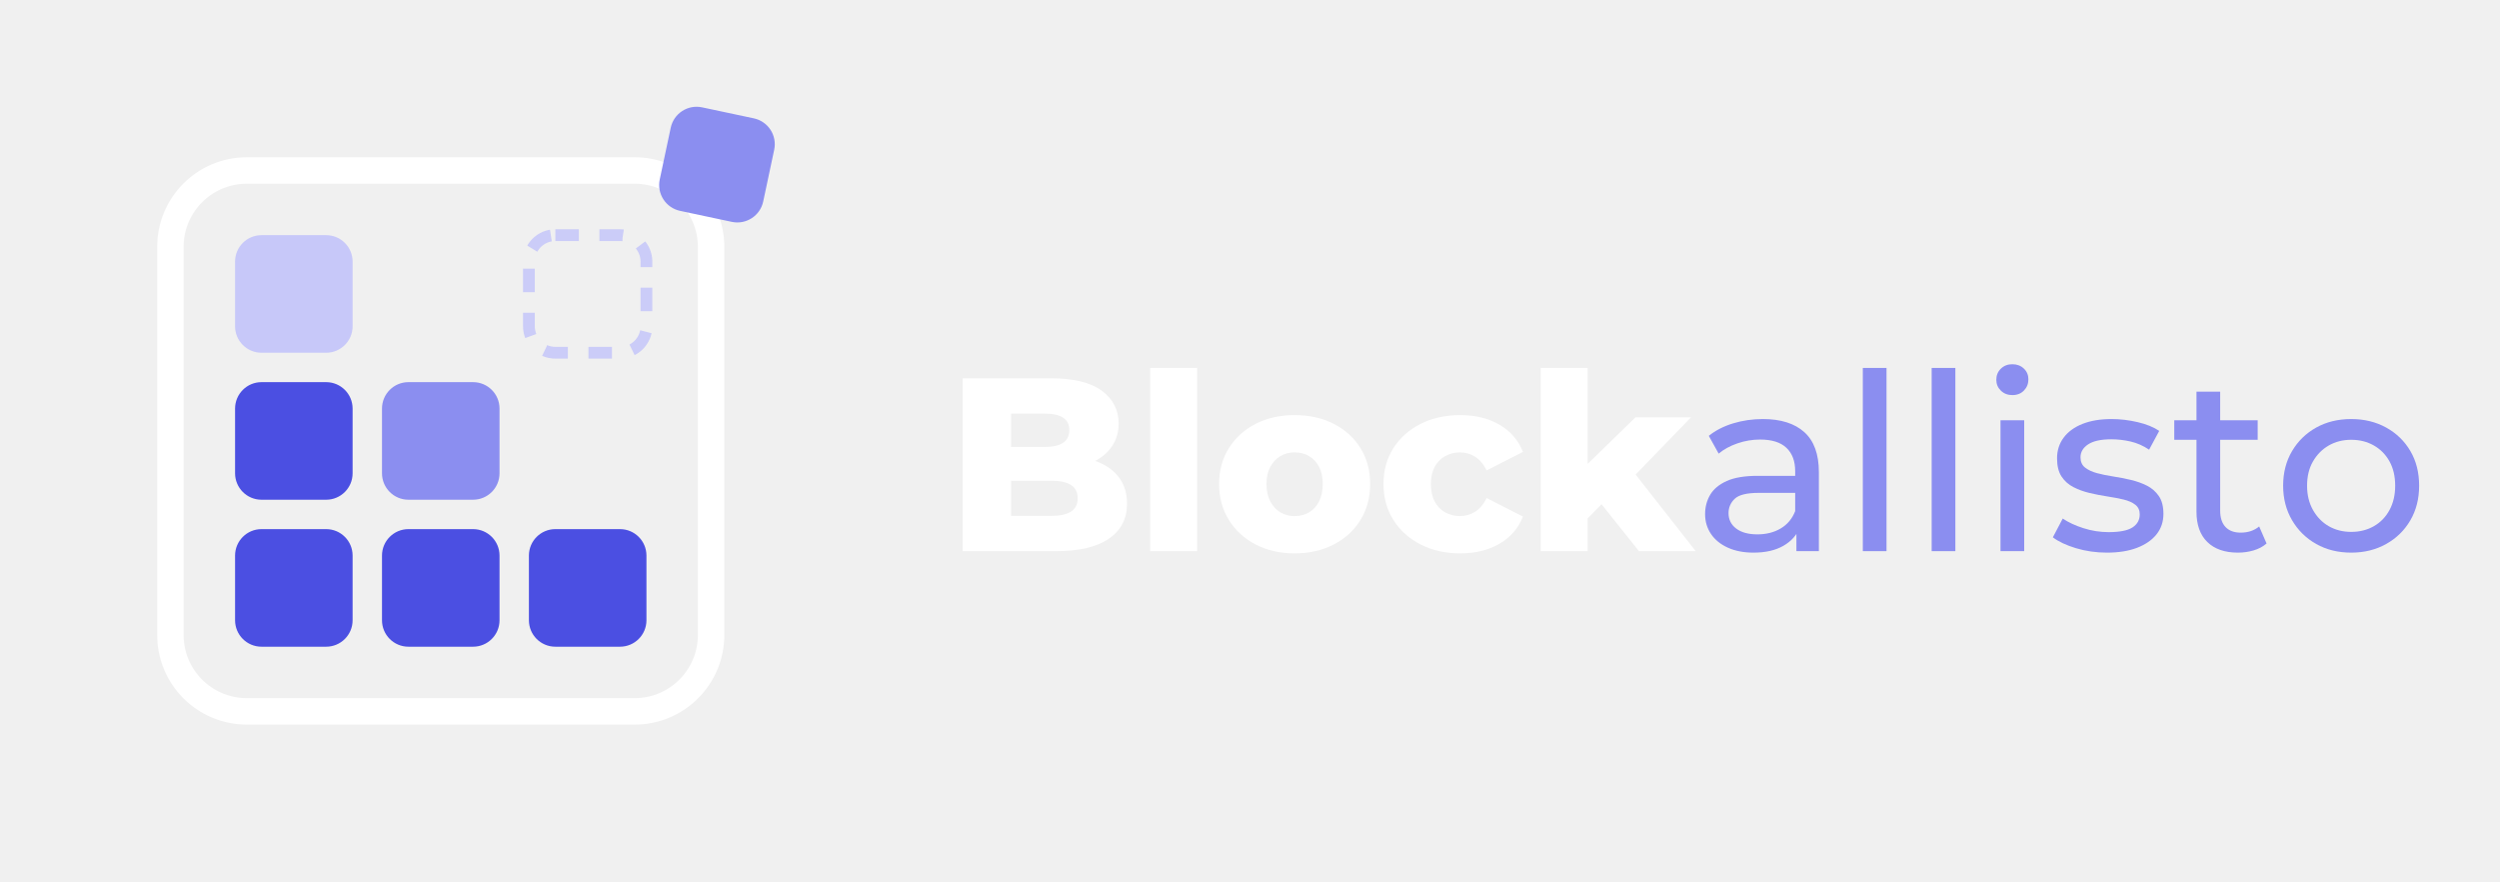
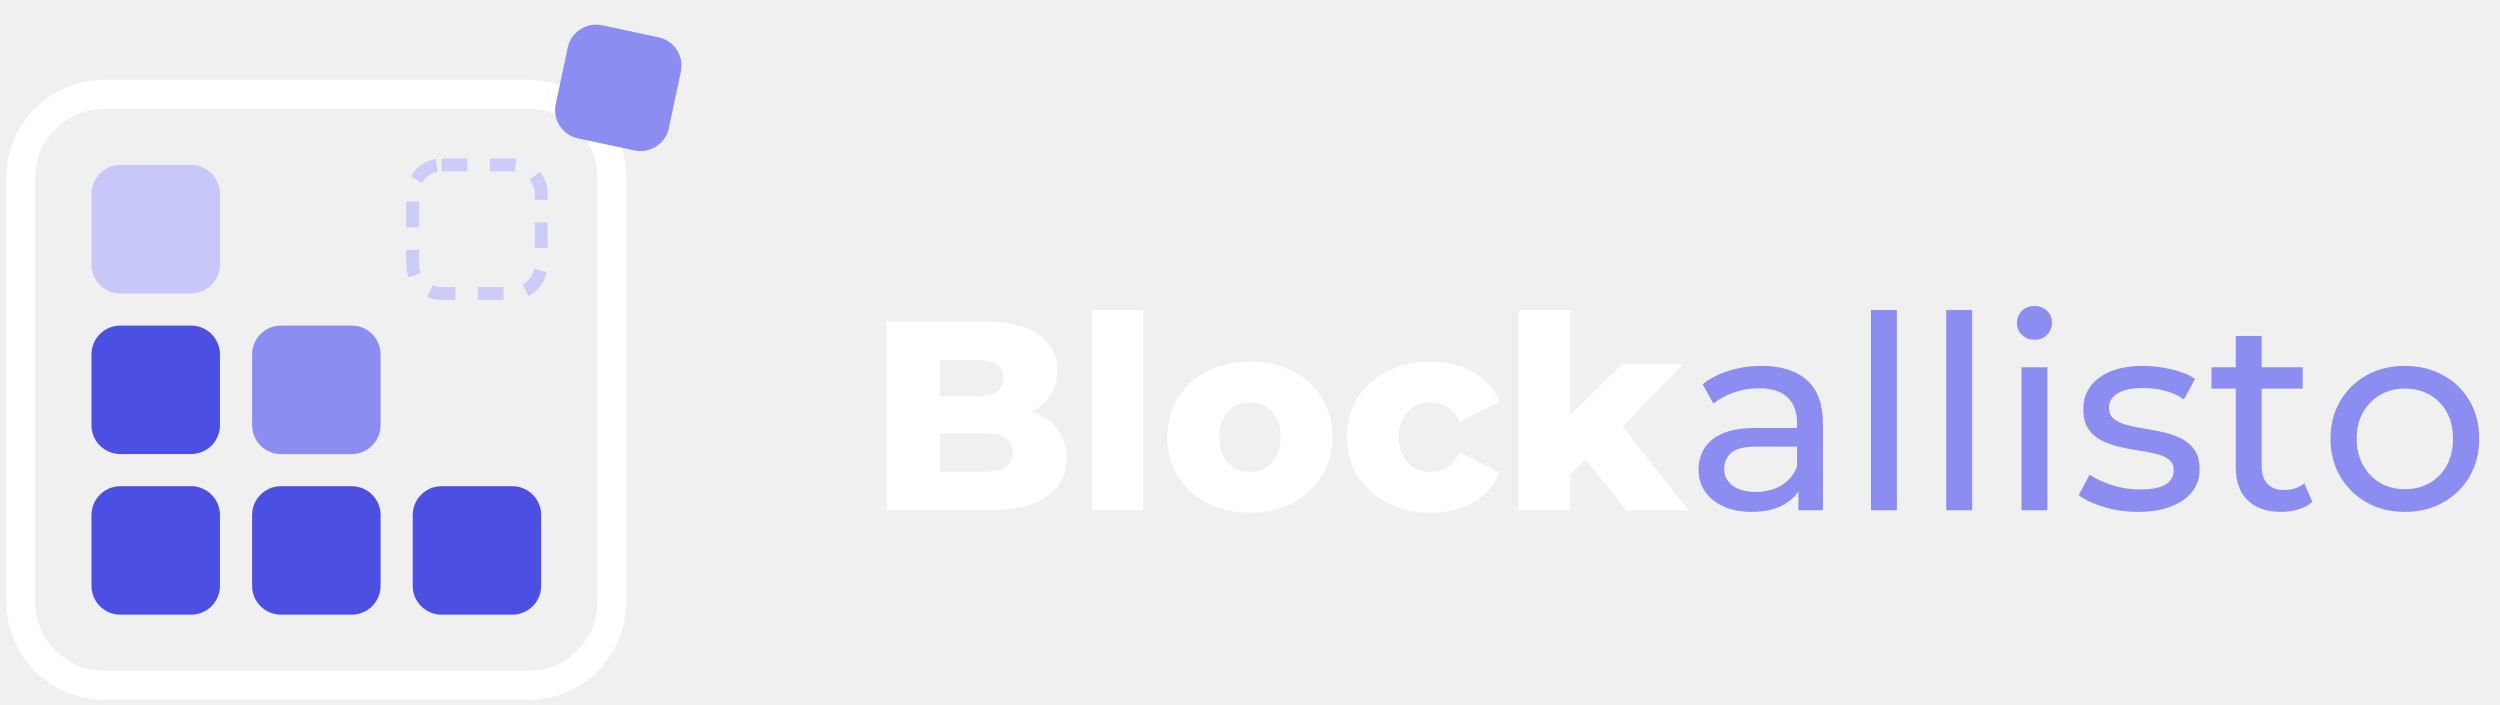
- <svg xmlns="http://www.w3.org/2000/svg" width="567" height="200" viewBox="-20 -20 567 200">
+ <svg xmlns="http://www.w3.org/2000/svg" width="518" height="146" viewBox="14.67 -0.90 518.21 146.24">
  <g transform="scale(0.6667)">
    <rect x="28" y="28" width="184" height="184" rx="26" fill="none" stroke="#FFFFFF" stroke-width="9" />
    <rect x="50" y="150" width="40" height="40" rx="9" fill="#4B4FE2" />
    <rect x="100" y="150" width="40" height="40" rx="9" fill="#4B4FE2" />
    <rect x="150" y="150" width="40" height="40" rx="9" fill="#4B4FE2" />
    <rect x="50" y="100" width="40" height="40" rx="9" fill="#4B4FE2" />
    <rect x="100" y="100" width="40" height="40" rx="9" fill="#8B8EF0" />
    <rect x="50" y="50" width="40" height="40" rx="9" fill="#C7C8F9" />
    <rect x="150" y="50" width="40" height="40" rx="9" fill="none" stroke="#C7C8F9" stroke-opacity="0.9" stroke-width="4" stroke-dasharray="8 7" />
    <rect x="196" y="8" width="36" height="36" rx="9" fill="#8B8EF0" fill-opacity="1.0" transform="rotate(12 214.0 26.0)" />
  </g>
  <g transform="translate(4.5,0)">
    <path d="M70 0V700H428Q566 700 634.0 649.5Q702 599 702 517Q702 463 673.5 422.5Q645 382 593.5 358.5Q542 335 471 335L491 383Q565 383 620.0 360.5Q675 338 705.5 295.5Q736 253 736 192Q736 101 662.5 50.5Q589 0 448 0ZM266 143H432Q483 143 509.5 160.5Q536 178 536 214Q536 250 509.5 267.5Q483 285 432 285H252V422H402Q452 422 477.0 439.0Q502 456 502 490Q502 524 477.0 540.5Q452 557 402 557H266Z" transform="translate(190.00,105.00) scale(0.056,-0.056)" fill="#FFFFFF" />
    <path d="M61 0V742H251V0Z" transform="translate(233.06,105.00) scale(0.056,-0.056)" fill="#FFFFFF" />
    <path d="M333 -9Q244 -9 175.0 27.0Q106 63 66.5 126.5Q27 190 27 272Q27 354 66.5 417.0Q106 480 175.0 515.5Q244 551 333 551Q422 551 491.5 515.5Q561 480 600.0 417.0Q639 354 639 272Q639 190 600.0 126.5Q561 63 491.5 27.0Q422 -9 333 -9ZM333 142Q366 142 391.5 157.0Q417 172 432.0 201.5Q447 231 447 272Q447 313 432.0 341.5Q417 370 391.5 385.0Q366 400 333 400Q301 400 275.5 385.0Q250 370 234.5 341.5Q219 313 219 272Q219 231 234.5 201.5Q250 172 275.5 157.0Q301 142 333 142Z" transform="translate(250.59,105.00) scale(0.056,-0.056)" fill="#FFFFFF" />
    <path d="M338 -9Q248 -9 177.5 27.0Q107 63 67.0 126.5Q27 190 27 272Q27 354 67.0 417.0Q107 480 177.5 515.5Q248 551 338 551Q430 551 497.0 512.0Q564 473 592 402L445 327Q426 365 398.0 382.5Q370 400 337 400Q304 400 277.0 385.0Q250 370 234.5 341.5Q219 313 219 272Q219 230 234.5 201.0Q250 172 277.0 157.0Q304 142 337 142Q370 142 398.0 159.5Q426 177 445 215L592 140Q564 69 497.0 30.0Q430 -9 338 -9Z" transform="translate(287.89,105.00) scale(0.056,-0.056)" fill="#FFFFFF" />
    <path d="M219 100 224 327 445 542H670L425 289L328 211ZM61 0V742H251V0ZM459 0 293 208 411 354 689 0Z" transform="translate(321.66,105.00) scale(0.056,-0.056)" fill="#FFFFFF" />
    <path d="M420 0V112L415 133V324Q415 385 379.5 418.5Q344 452 273 452Q226 452 181.0 436.5Q136 421 105 395L65 467Q106 500 163.5 517.5Q221 535 284 535Q393 535 452.0 482.0Q511 429 511 320V0ZM246 -6Q187 -6 142.5 14.0Q98 34 74.0 69.5Q50 105 50 150Q50 193 70.5 228.0Q91 263 137.5 284.0Q184 305 263 305H431V236H267Q195 236 170.0 212.0Q145 188 145 154Q145 115 176.0 91.5Q207 68 262 68Q316 68 356.5 92.0Q397 116 415 162L434 96Q415 49 367.0 21.5Q319 -6 246 -6Z" transform="translate(359.57,105.00) scale(0.056,-0.056)" fill="#8B8EF0" />
    <path d="M91 0V742H187V0Z" transform="translate(393.06,105.00) scale(0.056,-0.056)" fill="#8B8EF0" />
    <path d="M91 0V742H187V0Z" transform="translate(408.68,105.00) scale(0.056,-0.056)" fill="#8B8EF0" />
    <path d="M91 0V530H187V0ZM139 632Q111 632 92.5 650.0Q74 668 74 694Q74 721 92.5 739.0Q111 757 139 757Q167 757 185.5 739.5Q204 722 204 696Q204 669 186.0 650.5Q168 632 139 632Z" transform="translate(424.30,105.00) scale(0.056,-0.056)" fill="#8B8EF0" />
    <path d="M243 -6Q177 -6 117.5 12.0Q58 30 24 56L64 132Q98 109 148.0 93.0Q198 77 250 77Q317 77 346.5 96.0Q376 115 376 149Q376 174 358.0 188.0Q340 202 310.5 209.0Q281 216 245.0 221.5Q209 227 173.0 235.5Q137 244 107.0 259.5Q77 275 59.0 302.5Q41 330 41 376Q41 424 68.0 460.0Q95 496 144.5 515.5Q194 535 262 535Q314 535 367.5 522.5Q421 510 455 487L414 411Q378 435 339.0 444.0Q300 453 261 453Q198 453 167.0 432.5Q136 412 136 380Q136 353 154.5 338.5Q173 324 202.5 316.0Q232 308 268.0 302.5Q304 297 340.0 288.5Q376 280 405.5 265.0Q435 250 453.5 223.0Q472 196 472 151Q472 103 444.0 68.0Q416 33 365.0 13.5Q314 -6 243 -6Z" transform="translate(439.93,105.00) scale(0.056,-0.056)" fill="#8B8EF0" />
    <path d="M273 -6Q193 -6 149.0 37.0Q105 80 105 160V646H201V164Q201 121 222.5 98.0Q244 75 284 75Q329 75 359 100L389 31Q367 12 336.5 3.0Q306 -6 273 -6ZM15 451V530H353V451Z" transform="translate(467.98,105.00) scale(0.056,-0.056)" fill="#8B8EF0" />
    <path d="M318 -6Q238 -6 176.0 29.0Q114 64 78.0 125.5Q42 187 42 265Q42 344 78.0 405.0Q114 466 176.0 500.5Q238 535 318 535Q397 535 459.5 500.5Q522 466 557.5 405.5Q593 345 593 265Q593 186 557.5 125.0Q522 64 459.5 29.0Q397 -6 318 -6ZM318 78Q369 78 409.5 101.0Q450 124 473.0 166.5Q496 209 496 265Q496 322 473.0 363.5Q450 405 409.5 428.0Q369 451 318 451Q267 451 227.0 428.0Q187 405 163.0 363.5Q139 322 139 265Q139 209 163.0 166.5Q187 124 227.0 101.0Q267 78 318 78Z" transform="translate(491.17,105.00) scale(0.056,-0.056)" fill="#8B8EF0" />
  </g>
</svg>
